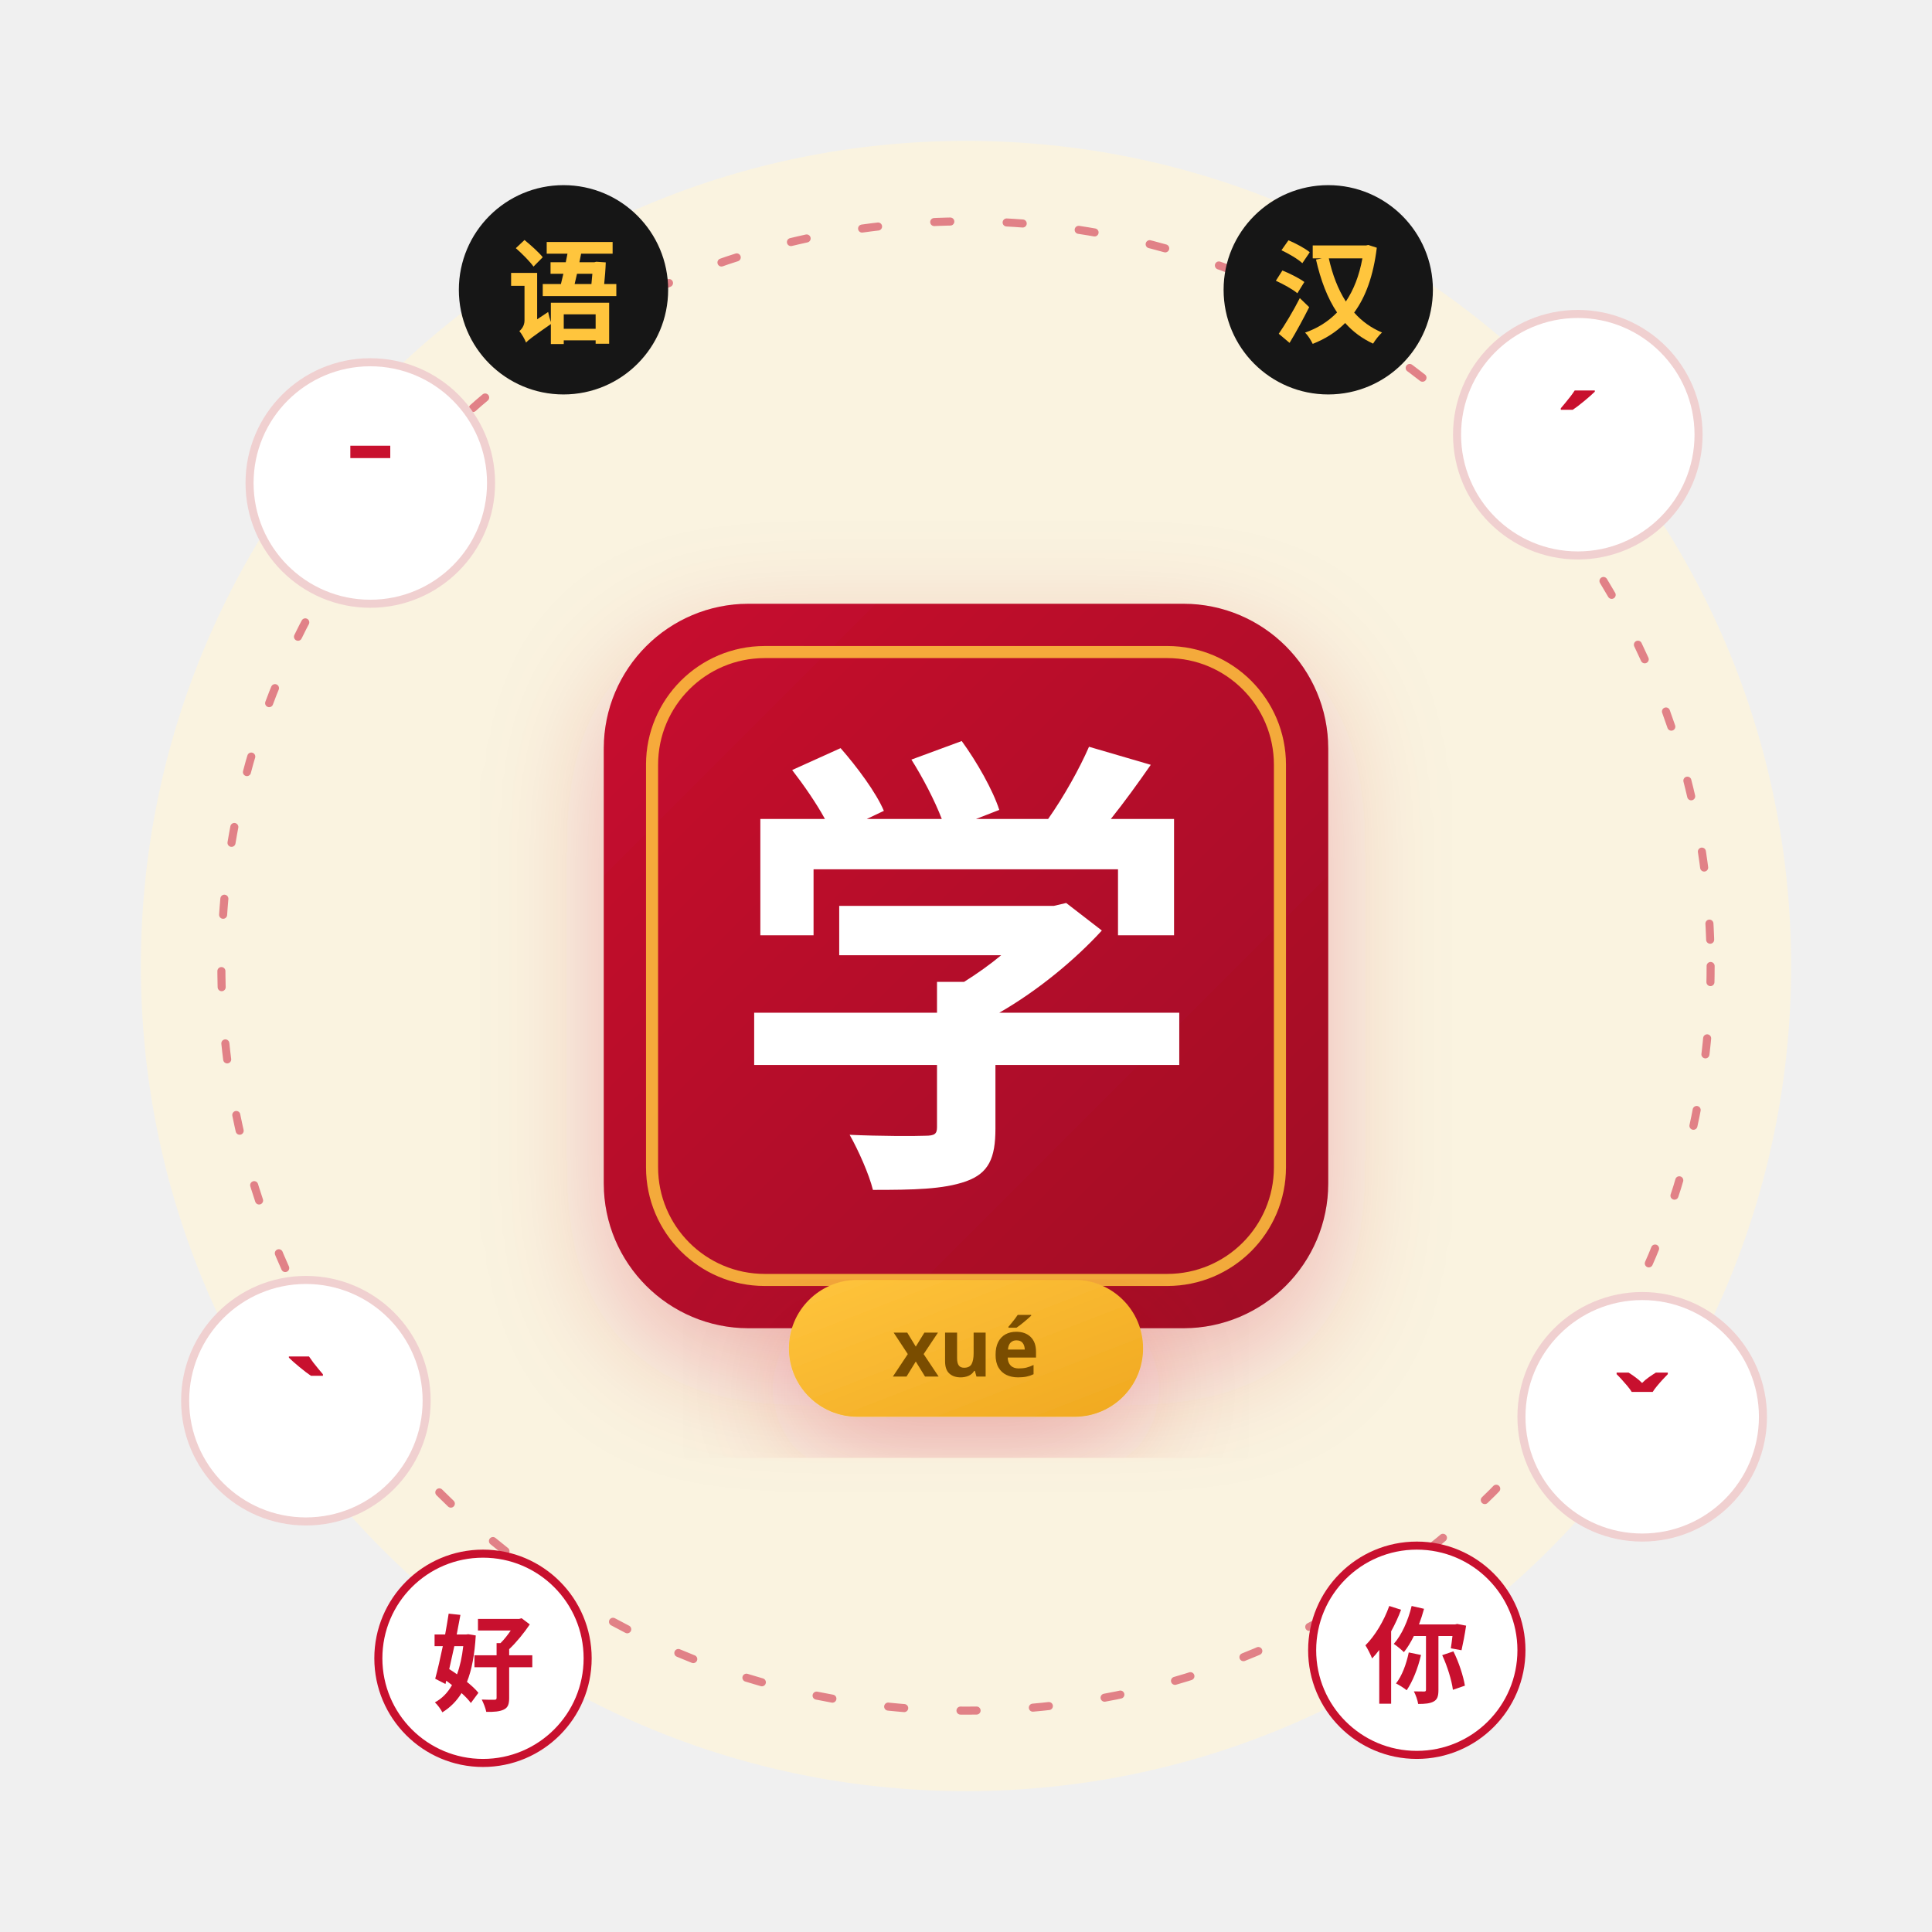
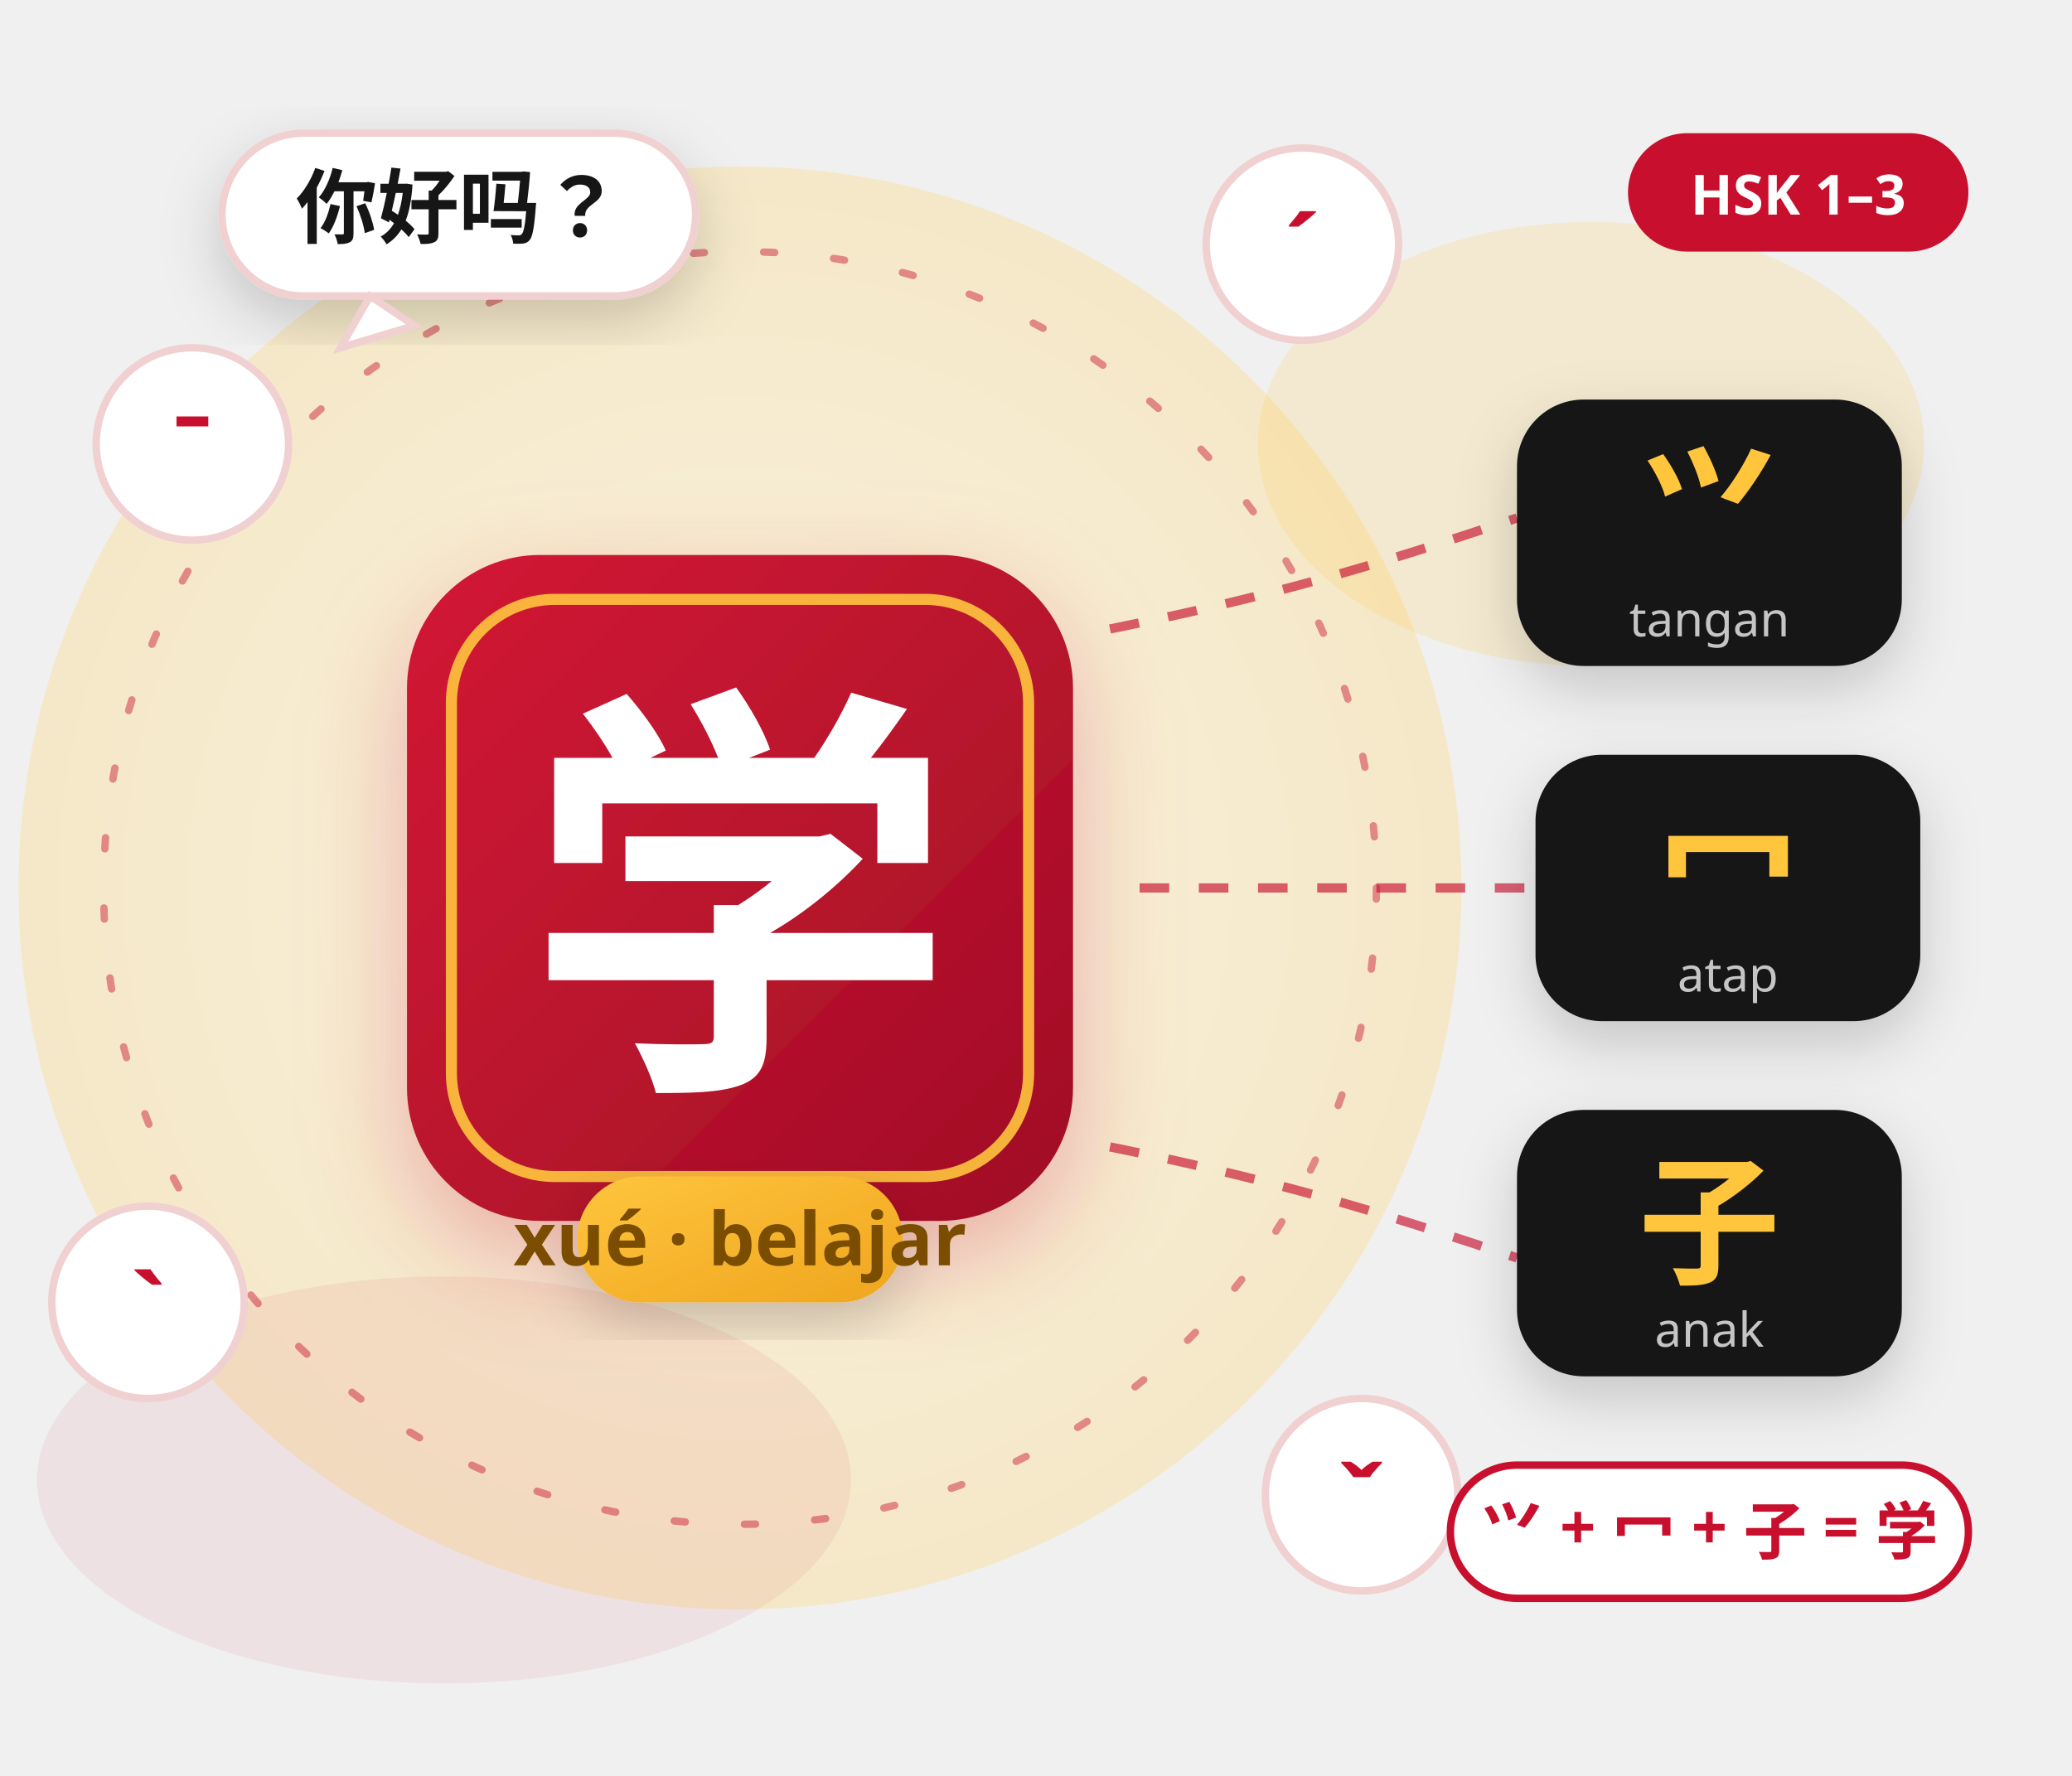
- <svg xmlns="http://www.w3.org/2000/svg" viewBox="0 0 480 480" role="img" aria-label="Ilustrasi belajar Mandarin">
+ <svg xmlns="http://www.w3.org/2000/svg" viewBox="0 0 560 480" role="img" aria-label="Ilustrasi bedah hanzi">
  <defs>
    <linearGradient id="sealGrad" x1="0" y1="0" x2="1" y2="1">
-       <stop offset="0" stop-color="#C8102E" />
+       <stop offset="0" stop-color="#d31a35" />
      <stop offset="1" stop-color="#a00d26" />
    </linearGradient>
    <linearGradient id="goldGrad" x1="0" y1="0" x2="1" y2="1">
      <stop offset="0" stop-color="#FFC53D" />
-       <stop offset="1" stop-color="#f0a820" />
+       <stop offset="1" stop-color="#efa51f" />
    </linearGradient>
+     <radialGradient id="haloGrad" cx="0.5" cy="0.5" r="0.5">
+       <stop offset="0" stop-color="#FAF3E0" />
+       <stop offset="1" stop-color="#f5e8c8" />
+     </radialGradient>
    <filter id="soft" x="-30%" y="-30%" width="160%" height="160%">
-       <feDropShadow dx="0" dy="10" stdDeviation="14" flood-color="#C8102E" flood-opacity="0.25" />
+       <feDropShadow dx="0" dy="10" stdDeviation="14" flood-color="#C8102E" flood-opacity="0.28" />
+     </filter>
+     <filter id="soft2" x="-30%" y="-30%" width="160%" height="160%">
+       <feDropShadow dx="0" dy="6" stdDeviation="8" flood-color="#161616" flood-opacity="0.18" />
    </filter>
    <style>
      .float-a { animation: floatA 5s ease-in-out infinite; }
      .float-b { animation: floatA 6.5s ease-in-out infinite reverse; }
-       .float-c { animation: floatA 7.5s ease-in-out infinite; animation-delay: -2s; }
-       .spin-slow { animation: spin 24s linear infinite; transform-origin: 240px 240px; }
-       @keyframes floatA { 0%,100% { transform: translateY(0); } 50% { transform: translateY(-14px); } }
+       .float-c { animation: floatA 7.5s ease-in-out infinite; animation-delay: -2.5s; }
+       .spin-slow { animation: spin 30s linear infinite; transform-origin: 200px 240px; }
+       .dash-move { animation: dashMove 1.6s linear infinite; }
+       .pulse { animation: pulse 2.6s ease-in-out infinite; transform-box: fill-box; transform-origin: center; }
+       .seal-hover { transition: transform .3s ease; transform-box: fill-box; transform-origin: center; cursor: default; }
+       .seal-hover:hover { transform: scale(1.05) rotate(-2deg); }
+       .seal-hover:hover ~ .comp { animation-play-state: running; }
+       @keyframes floatA { 0%,100% { transform: translateY(0); } 50% { transform: translateY(-12px); } }
      @keyframes spin { to { transform: rotate(360deg); } }
-       .fade { animation: fadeIn 1.2s ease both; }
-       @keyframes fadeIn { from { opacity: 0; transform: scale(.92); } to { opacity: 1; transform: scale(1); } }
+       @keyframes dashMove { to { stroke-dashoffset: -16; } }
+       @keyframes pulse { 0%,100% { transform: scale(1); } 50% { transform: scale(1.08); } }
+       .fade1 { animation: fadeIn .9s ease both; }
+       .fade2 { animation: fadeIn .9s .25s ease both; }
+       .fade3 { animation: fadeIn .9s .5s ease both; }
+       .fade4 { animation: fadeIn .9s .75s ease both; }
+       @keyframes fadeIn { from { opacity: 0; transform: translateY(14px) scale(.94); } to { opacity: 1; transform: none; } }
    </style>
  </defs>
-   <circle cx="240" cy="240" r="205" fill="#FAF3E0" />
-   <g class="spin-slow" opacity="0.5">
-     <circle cx="240" cy="240" r="185" fill="none" stroke="#C8102E" stroke-width="2" stroke-dasharray="4 14" stroke-linecap="round" />
-   </g>
-   <g class="fade" filter="url(#soft)">
-     <rect x="150" y="150" width="180" height="180" rx="36" fill="url(#sealGrad)" />
-     <rect x="162" y="162" width="156" height="156" rx="28" fill="none" stroke="#FFC53D" stroke-width="3" opacity="0.85" />
-     <text x="240" y="285" text-anchor="middle" font-size="118" font-weight="900" fill="#ffffff" font-family="'Noto Serif SC','Songti SC',serif">学</text>
-   </g>
-   <g class="float-b">
-     <rect x="196" y="318" width="88" height="34" rx="17" fill="url(#goldGrad)" filter="url(#soft)" />
-     <text x="240" y="342" text-anchor="middle" font-size="20" font-weight="700" fill="#7a4d00" font-family="sans-serif">xué</text>
+   <circle cx="200" cy="240" r="195" fill="url(#haloGrad)" />
+   <ellipse cx="430" cy="120" rx="90" ry="60" fill="#FFC53D" opacity="0.18" />
+   <ellipse cx="120" cy="400" rx="110" ry="55" fill="#C8102E" opacity="0.07" />
+   <g class="spin-slow" opacity="0.45">
+     <circle cx="200" cy="240" r="172" fill="none" stroke="#C8102E" stroke-width="2" stroke-dasharray="3 16" stroke-linecap="round" />
  </g>
  <g font-family="sans-serif" font-weight="700" fill="#C8102E">
    <g class="float-a">
-       <circle cx="92" cy="120" r="30" fill="#fff" stroke="#f0d0d0" stroke-width="2" />
-       <text x="92" y="132" text-anchor="middle" font-size="30">ˉ</text>
+       <circle cx="52" cy="120" r="26" fill="#fff" stroke="#f0d0d0" stroke-width="2" />
+       <text x="52" y="131" text-anchor="middle" font-size="26">ˉ</text>
    </g>
    <g class="float-b">
-       <circle cx="392" cy="108" r="30" fill="#fff" stroke="#f0d0d0" stroke-width="2" />
-       <text x="392" y="120" text-anchor="middle" font-size="30">ˊ</text>
+       <circle cx="352" cy="66" r="26" fill="#fff" stroke="#f0d0d0" stroke-width="2" />
+       <text x="352" y="77" text-anchor="middle" font-size="26">ˊ</text>
    </g>
    <g class="float-c">
-       <circle cx="408" cy="352" r="30" fill="#fff" stroke="#f0d0d0" stroke-width="2" />
-       <text x="408" y="364" text-anchor="middle" font-size="30">ˇ</text>
+       <circle cx="368" cy="404" r="26" fill="#fff" stroke="#f0d0d0" stroke-width="2" />
+       <text x="368" y="415" text-anchor="middle" font-size="26">ˇ</text>
    </g>
    <g class="float-a">
-       <circle cx="76" cy="348" r="30" fill="#fff" stroke="#f0d0d0" stroke-width="2" />
-       <text x="76" y="360" text-anchor="middle" font-size="30">ˋ</text>
+       <circle cx="40" cy="352" r="26" fill="#fff" stroke="#f0d0d0" stroke-width="2" />
+       <text x="40" y="363" text-anchor="middle" font-size="26">ˋ</text>
    </g>
  </g>
-   <g font-family="'Noto Serif SC','Songti SC',serif" font-weight="700">
-     <g class="float-c">
-       <circle cx="330" cy="72" r="26" fill="#161616" />
-       <text x="330" y="83" text-anchor="middle" font-size="28" fill="#FFC53D">汉</text>
+   <g class="fade3" stroke="#C8102E" stroke-width="2.5" fill="none" opacity="0.65">
+     <path class="dash-move" d="M300 170 C 350 160, 380 150, 410 140" stroke-dasharray="8 8" />
+     <path class="dash-move" d="M308 240 C 360 240, 390 240, 415 240" stroke-dasharray="8 8" />
+     <path class="dash-move" d="M300 310 C 350 320, 380 330, 410 340" stroke-dasharray="8 8" />
+   </g>
+   <g class="fade1 seal-hover" filter="url(#soft)">
+     <rect x="110" y="150" width="180" height="180" rx="36" fill="url(#sealGrad)" />
+     <rect x="122" y="162" width="156" height="156" rx="28" fill="none" stroke="#FFC53D" stroke-width="3" opacity="0.9" />
+     <text x="200" y="285" text-anchor="middle" font-size="116" font-weight="900" fill="#ffffff" font-family="'Noto Serif SC','Songti SC',serif">学</text>
+   </g>
+   <g class="fade2 float-b">
+     <rect x="156" y="318" width="88" height="34" rx="17" fill="url(#goldGrad)" filter="url(#soft2)" />
+     <text x="200" y="342" text-anchor="middle" font-size="20" font-weight="700" fill="#7a4d00" font-family="sans-serif">xué · belajar</text>
+   </g>
+   <g font-family="'Noto Serif SC','Songti SC',serif" text-anchor="middle">
+     <g class="fade2 float-c comp" filter="url(#soft2)">
+       <rect x="410" y="108" width="104" height="72" rx="18" fill="#161616" />
+       <text x="462" y="152" font-size="38" font-weight="700" fill="#FFC53D">⺍</text>
+       <text x="462" y="172" font-size="13" fill="#fff" opacity="0.75" font-family="sans-serif">tangan</text>
    </g>
-     <g class="float-a">
-       <circle cx="140" cy="72" r="26" fill="#161616" />
-       <text x="140" y="83" text-anchor="middle" font-size="28" fill="#FFC53D">语</text>
+     <g class="fade3 float-a comp" filter="url(#soft2)">
+       <rect x="415" y="204" width="104" height="72" rx="18" fill="#161616" />
+       <text x="467" y="248" font-size="38" font-weight="700" fill="#FFC53D">冖</text>
+       <text x="467" y="268" font-size="13" fill="#fff" opacity="0.75" font-family="sans-serif">atap</text>
    </g>
-     <g class="float-b">
-       <circle cx="352" cy="410" r="26" fill="#fff" stroke="#C8102E" stroke-width="2" />
-       <text x="352" y="421" text-anchor="middle" font-size="26" fill="#C8102E">你</text>
-     </g>
-     <g class="float-c">
-       <circle cx="120" cy="412" r="26" fill="#fff" stroke="#C8102E" stroke-width="2" />
-       <text x="120" y="423" text-anchor="middle" font-size="26" fill="#C8102E">好</text>
+     <g class="fade4 float-b comp" filter="url(#soft2)">
+       <rect x="410" y="300" width="104" height="72" rx="18" fill="#161616" />
+       <text x="462" y="344" font-size="38" font-weight="700" fill="#FFC53D">子</text>
+       <text x="462" y="364" font-size="13" fill="#fff" opacity="0.75" font-family="sans-serif">anak</text>
    </g>
  </g>
+   <g class="fade4" font-family="sans-serif">
+     <rect x="392" y="396" width="140" height="36" rx="18" fill="#fff" stroke="#C8102E" stroke-width="2" />
+     <text x="462" y="420" text-anchor="middle" font-size="17" font-weight="700" fill="#C8102E">⺍ + 冖 + 子 = 学</text>
+   </g>
+   <g class="fade4 float-a">
+     <rect x="60" y="36" width="128" height="44" rx="22" fill="#fff" stroke="#f0d0d0" stroke-width="2" filter="url(#soft2)" />
+     <path d="M100 80 l-8 14 l20 -6 z" fill="#fff" stroke="#f0d0d0" stroke-width="2" />
+     <text x="124" y="64" text-anchor="middle" font-size="22" font-weight="700" fill="#161616" font-family="'Noto Serif SC','Songti SC',serif">你好吗？</text>
+   </g>
+   <g class="fade3 float-c" font-family="sans-serif">
+     <rect x="440" y="36" width="92" height="32" rx="16" fill="#C8102E" />
+     <text x="486" y="58" text-anchor="middle" font-size="15" font-weight="800" fill="#fff">HSK 1–3</text>
+   </g>
</svg>
